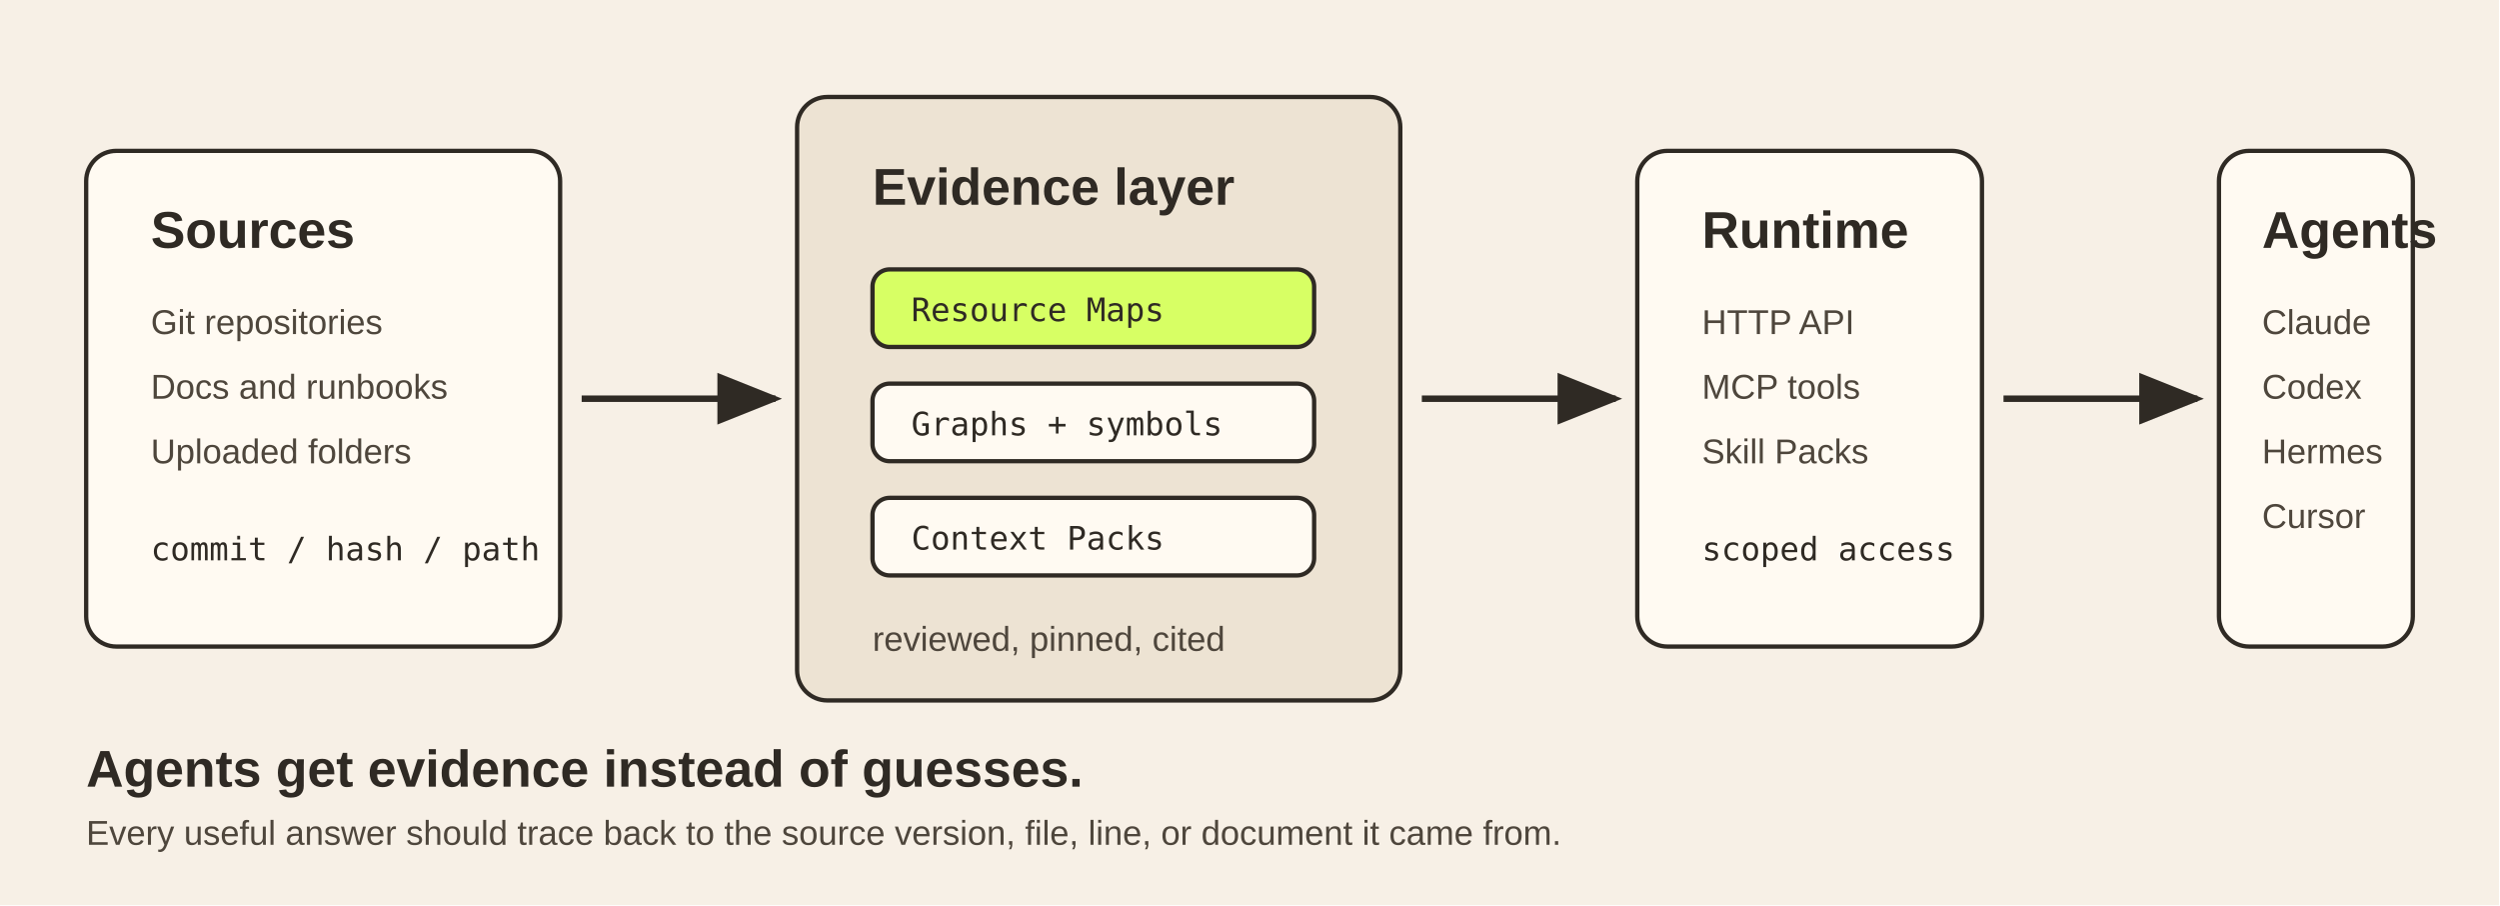
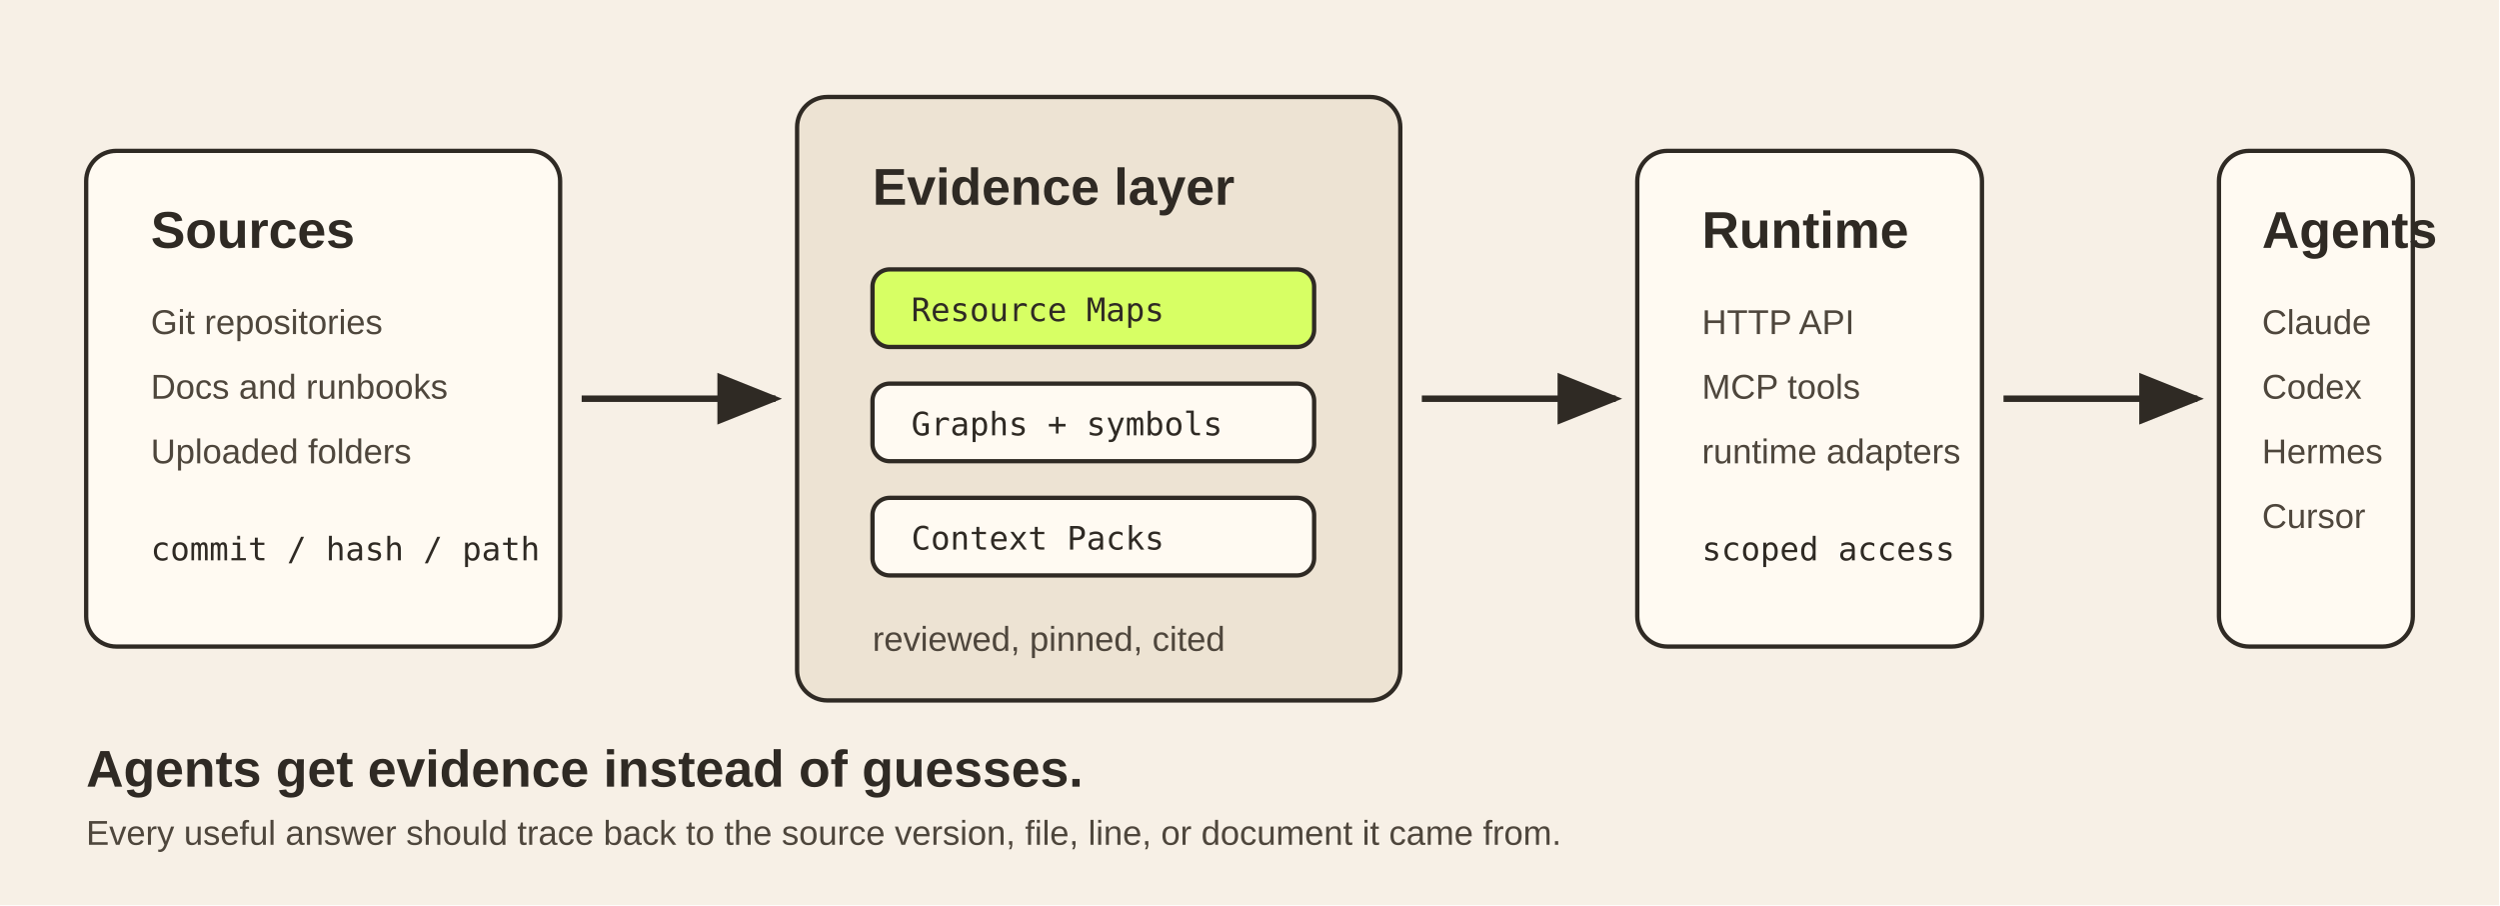
<svg xmlns="http://www.w3.org/2000/svg" width="1160" height="420" viewBox="0 0 1160 420" role="img" aria-labelledby="title desc">
  <defs>
    <style>
      .bg { fill: #f7f0e6; }
      .panel { fill: #fffaf2; stroke: #2f2a24; stroke-width: 2; }
      .panel2 { fill: #ede3d3; stroke: #2f2a24; stroke-width: 2; }
      .text { fill: #2f2a24; font: 600 24px 'IBM Plex Sans', Arial, sans-serif; }
      .small { fill: #4e463c; font: 16px 'IBM Plex Sans', Arial, sans-serif; }
      .mono { fill: #2f2a24; font: 15px 'IBM Plex Mono', monospace; }
      .arrow { stroke: #2f2a24; stroke-width: 3; fill: none; marker-end: url(#arrowhead); }
      .accent { fill: #d7ff64; stroke: #2f2a24; stroke-width: 2; }
    </style>
    <marker id="arrowhead" markerWidth="10" markerHeight="8" refX="9" refY="4" orient="auto">
      <path d="M0,0 L10,4 L0,8 z" fill="#2f2a24" />
    </marker>
  </defs>
  <rect class="bg" width="1160" height="420" />
  <rect class="panel" x="40" y="70" width="220" height="230" rx="14" />
  <text class="text" x="70" y="115">Sources</text>
  <text class="small" x="70" y="155">Git repositories</text>
  <text class="small" x="70" y="185">Docs and runbooks</text>
  <text class="small" x="70" y="215">Uploaded folders</text>
  <text class="mono" x="70" y="260">commit / hash / path</text>
  <path class="arrow" d="M270 185 L360 185" />
  <rect class="panel2" x="370" y="45" width="280" height="280" rx="14" />
  <text class="text" x="405" y="95">Evidence layer</text>
  <rect class="accent" x="405" y="125" width="205" height="36" rx="8" />
  <text class="mono" x="423" y="149">Resource Maps</text>
  <rect class="panel" x="405" y="178" width="205" height="36" rx="8" />
  <text class="mono" x="423" y="202">Graphs + symbols</text>
  <rect class="panel" x="405" y="231" width="205" height="36" rx="8" />
  <text class="mono" x="423" y="255">Context Packs</text>
  <text class="small" x="405" y="302">reviewed, pinned, cited</text>
  <path class="arrow" d="M660 185 L750 185" />
  <rect class="panel" x="760" y="70" width="160" height="230" rx="14" />
  <text class="text" x="790" y="115">Runtime</text>
  <text class="small" x="790" y="155">HTTP API</text>
  <text class="small" x="790" y="185">MCP tools</text>
-   <text class="small" x="790" y="215">Skill Packs</text>
+   <text class="small" x="790" y="215">runtime adapters</text>
  <text class="mono" x="790" y="260">scoped access</text>
  <path class="arrow" d="M930 185 L1020 185" />
  <rect class="panel" x="1030" y="70" width="90" height="230" rx="14" />
  <text class="text" x="1050" y="115">Agents</text>
  <text class="small" x="1050" y="155">Claude</text>
  <text class="small" x="1050" y="185">Codex</text>
  <text class="small" x="1050" y="215">Hermes</text>
  <text class="small" x="1050" y="245">Cursor</text>
  <text class="text" x="40" y="365">Agents get evidence instead of guesses.</text>
  <text class="small" x="40" y="392">Every useful answer should trace back to the source version, file, line, or document it came from.</text>
</svg>
